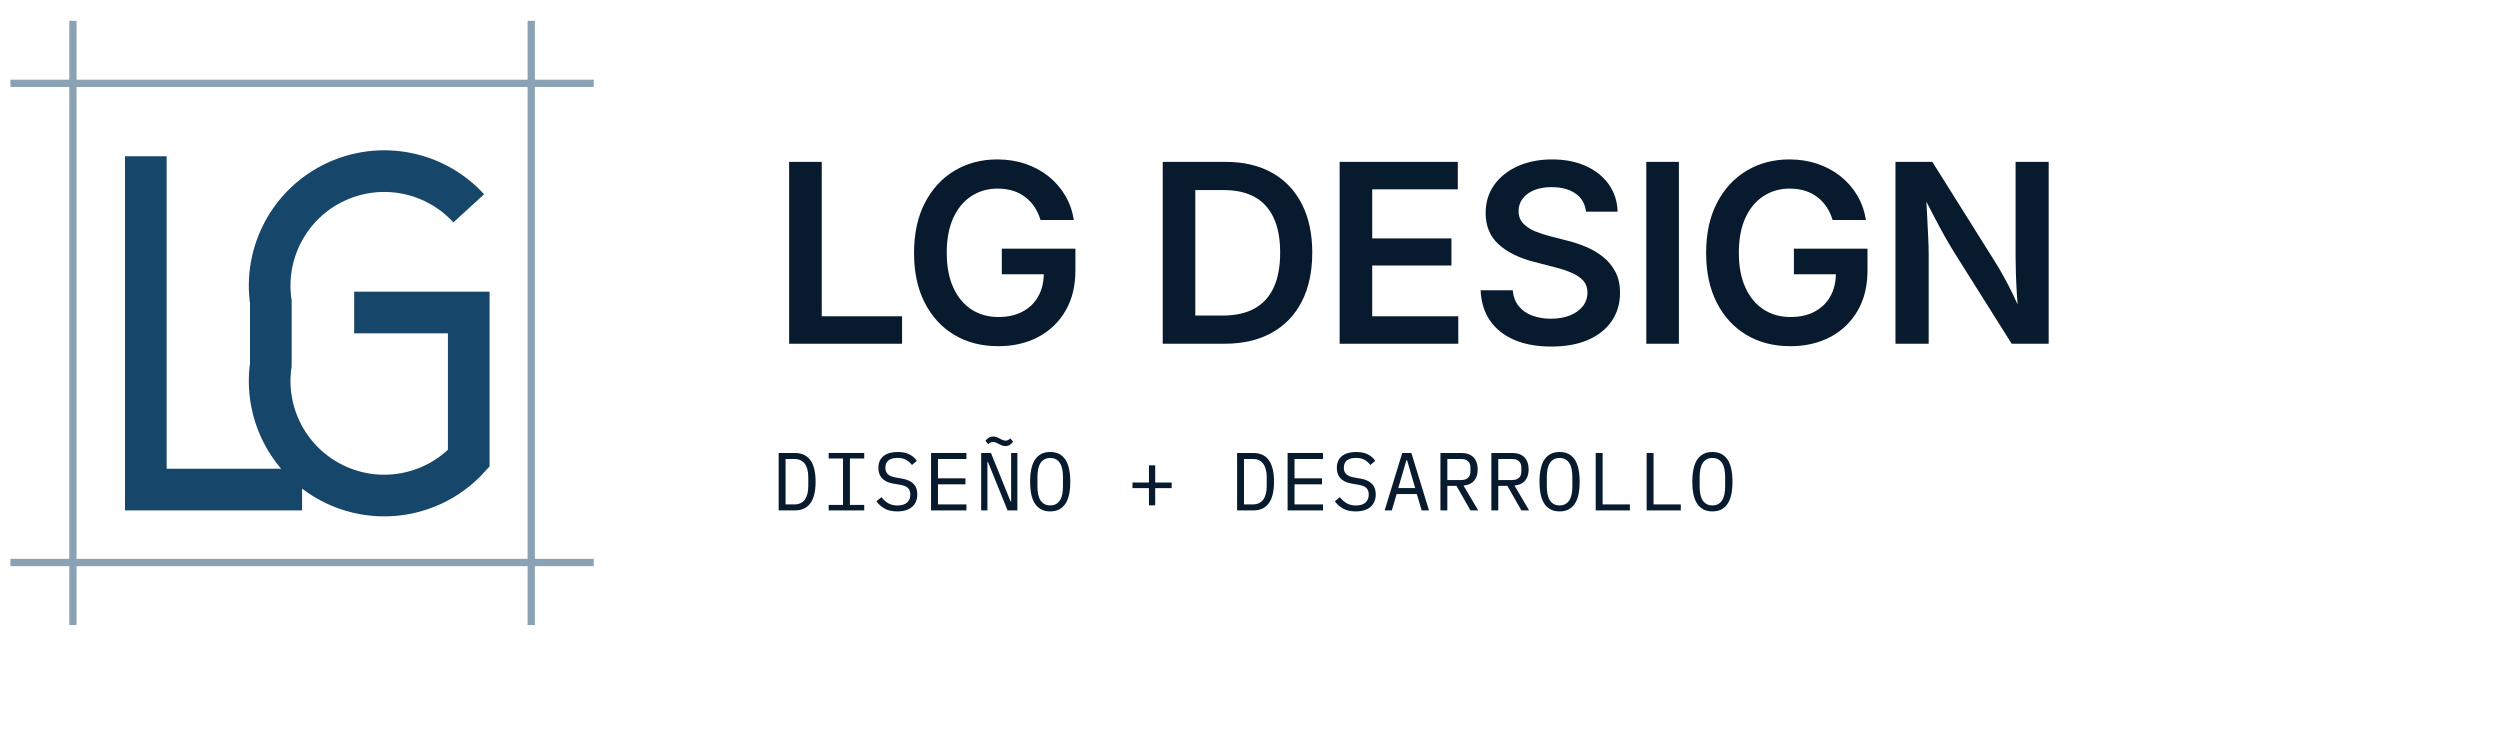
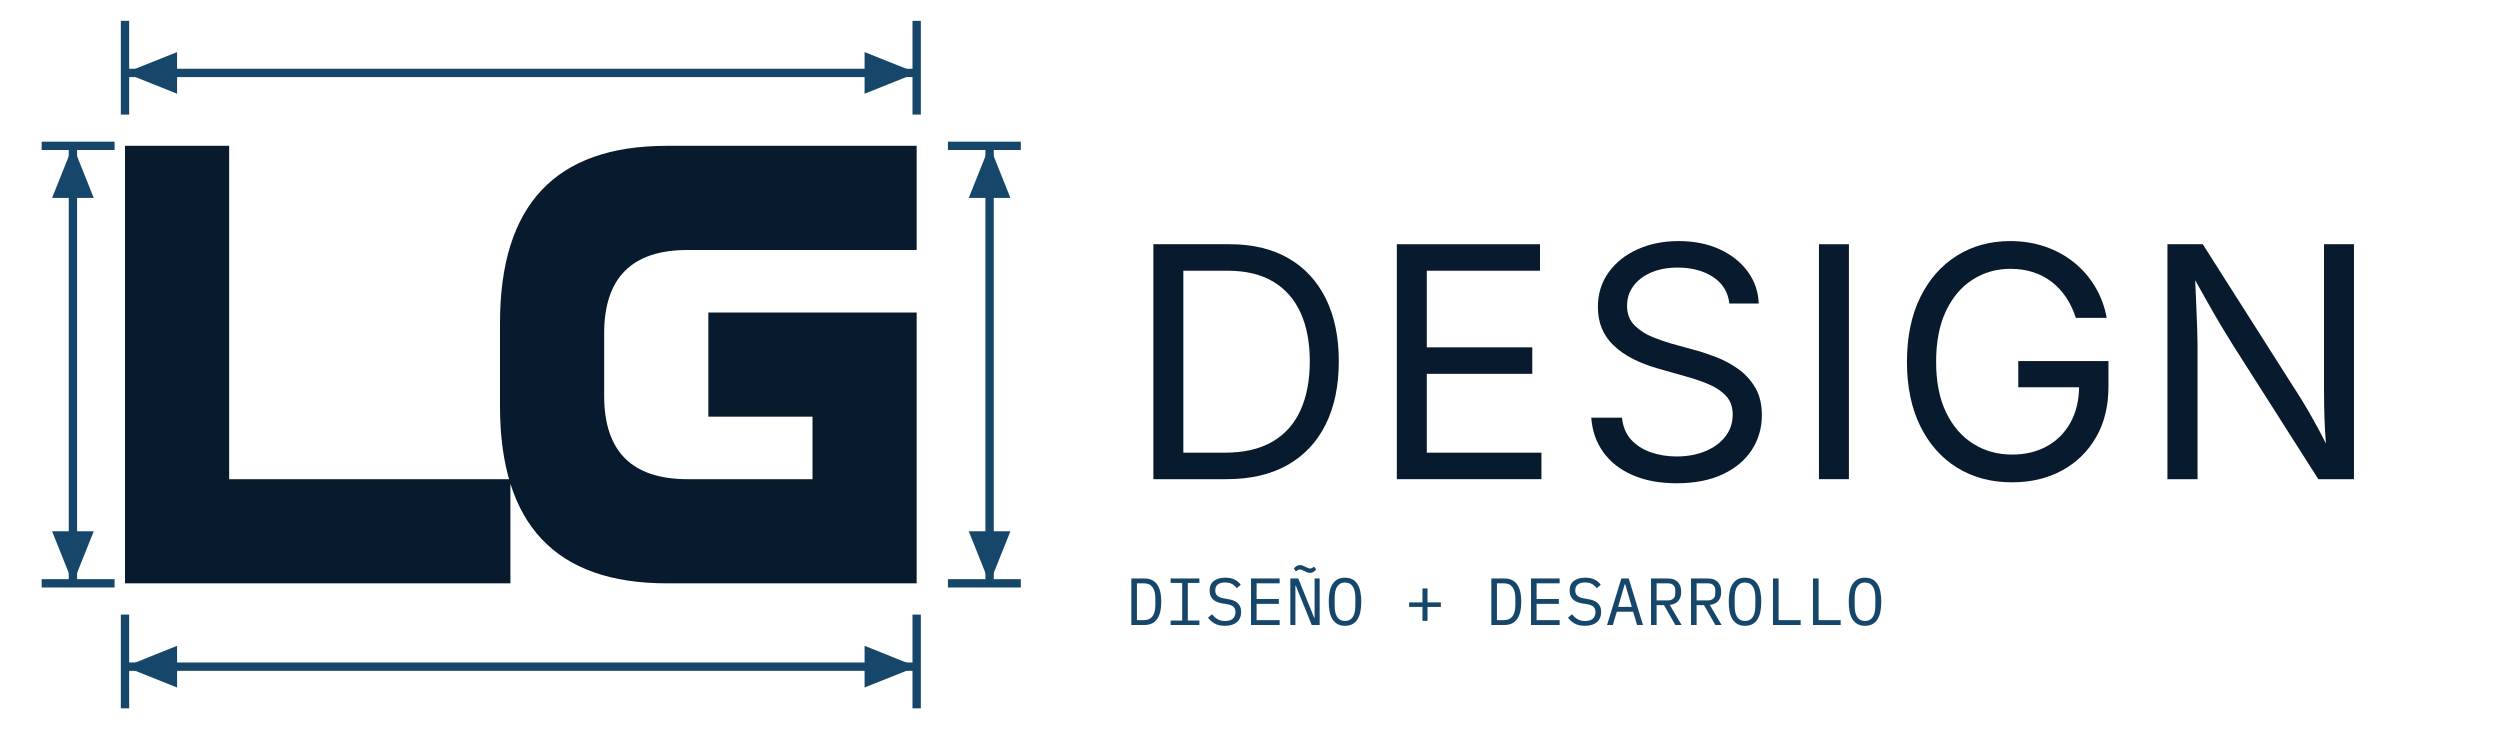
<svg xmlns="http://www.w3.org/2000/svg" width="240" height="72" viewBox="0 0 240 72" role="img" aria-label="LG Design">
-   <g fill="none" stroke="#17466b">
-     <path d="M1 8h56M7 2v58M1 54h56M51 2v58" stroke-width=".7" opacity=".5" />
-     <path d="M14 15v32h15m16-27a11 11 0 0 0-19 9v6a11 11 0 0 0 19 9V30H34" stroke-width="4" />
+   <g fill="#071a2e">
+     <path d="M12 14h10v32h27v10H12zM64 14h24v10H66q-8 0-8 8v6q0 8 8 8h12v-6H68V30h20v26H64q-16 0-16-17v-8q0-17 16-17z" />
+   </g>
+   <g stroke="#17466b" stroke-width=".8" fill="none">
+     <path d="M12 2v9M88 2v9M12 7h76M4 14h7M4 56h7M7 14v42M91 14h7M91 56h7M95 14v42M12 59v9M88 59v9M12 64h76" />
+   </g>
+   <g fill="#17466b">
+     <path d="m12 7 5-2v4zm76 0-5-2v4zM7 14l-2 5h4zm0 42-2-5h4zM95 14l-2 5h4zm0 42-2-5h4zM12 64l5-2v4zm76 0-5-2v4z" />
  </g>
  <g fill="#071a2e">
-     <path d="M150 0L150 1490L417 1490L417 225L1075 225L1075 0Z" transform="translate(74 33) scale(0.01171875 -0.01171875)" />
-     <path d="M793 -20Q587 -20 432 73Q277 166 190 337Q103 508 103 743Q103 984 192.5 1155.5Q282 1327 436 1418.5Q590 1510 785 1510Q908 1510 1014.5 1474Q1121 1438 1204.5 1371.5Q1288 1305 1341.5 1214Q1395 1123 1412 1014L1139 1014Q1121 1074 1089.5 1121Q1058 1168 1013.5 1202Q969 1236 912.5 1253.5Q856 1271 788 1271Q668 1271 573.5 1210Q479 1149 425 1032Q371 915 371 745Q371 577 425 459.5Q479 342 574 280.5Q669 219 794 219Q908 219 991.5 263Q1075 307 1120.5 388Q1166 469 1166 579L1227 569L822 569L822 779L1425 779L1425 600Q1425 409 1343.5 269.5Q1262 130 1119.5 55Q977 -20 793 -20Z" transform="translate(86.54063 33) scale(0.01171875 -0.01171875)" />
-     <path d="" transform="translate(104.1672 33) scale(0.01171875 -0.01171875)" />
-     <path d="M654 0L277 0L277 231L641 231Q797 231 901.5 288.5Q1006 346 1059 460.5Q1112 575 1112 747Q1112 917 1059 1031Q1006 1145 903.5 1202Q801 1259 648 1259L269 1259L269 1490L664 1490Q886 1490 1045 1401Q1204 1312 1289.5 1145Q1375 978 1375 747Q1375 514 1289.5 346.5Q1204 179 1042.5 89.5Q881 0 654 0ZM417 1490L417 0L150 0L150 1490Z" transform="translate(109.8641 33) scale(0.01171875 -0.01171875)" />
-     <path d="M150 0L150 1490L1118 1490L1118 1265L417 1265L417 863L1066 863L1066 641L417 641L417 225L1122 225L1122 0Z" transform="translate(126.8461 33) scale(0.01171875 -0.01171875)" />
-     <path d="M673 -23Q500 -23 372.5 31Q245 85 173 188Q101 291 95 438L358 438Q365 360 407 308Q449 256 518 230.5Q587 205 671 205Q759 205 826.5 232Q894 259 932 307.5Q970 356 970 420Q970 478 936.5 516Q903 554 842.5 580.5Q782 607 701 627L532 671Q345 719 240.5 816Q136 913 136 1071Q136 1203 207 1302Q278 1401 401 1455.5Q524 1510 680 1510Q839 1510 959 1455Q1079 1400 1146.5 1303Q1214 1206 1217 1082L958 1082Q948 1178 872.5 1230.5Q797 1283 676 1283Q592 1283 531.5 1257.5Q471 1232 438.5 1188Q406 1144 406 1087Q406 1025 444.5 985Q483 945 541.5 921Q600 897 660 882L799 846Q882 826 960 793Q1038 760 1100.5 709.5Q1163 659 1200 587Q1237 515 1237 418Q1237 287 1170 187.5Q1103 88 977 32.5Q851 -23 673 -23Z" transform="translate(141.0273 33) scale(0.01171875 -0.01171875)" />
-     <path d="M417 1490L417 0L150 0L150 1490Z" transform="translate(156.2867 33) scale(0.01171875 -0.01171875)" />
-     <path d="M793 -20Q587 -20 432 73Q277 166 190 337Q103 508 103 743Q103 984 192.5 1155.5Q282 1327 436 1418.5Q590 1510 785 1510Q908 1510 1014.5 1474Q1121 1438 1204.5 1371.5Q1288 1305 1341.5 1214Q1395 1123 1412 1014L1139 1014Q1121 1074 1089.5 1121Q1058 1168 1013.5 1202Q969 1236 912.5 1253.5Q856 1271 788 1271Q668 1271 573.5 1210Q479 1149 425 1032Q371 915 371 745Q371 577 425 459.5Q479 342 574 280.5Q669 219 794 219Q908 219 991.5 263Q1075 307 1120.5 388Q1166 469 1166 579L1227 569L822 569L822 779L1425 779L1425 600Q1425 409 1343.5 269.5Q1262 130 1119.5 55Q977 -20 793 -20Z" transform="translate(162.5813 33) scale(0.01171875 -0.01171875)" />
-     <path d="M150 0L150 1490L452 1490L967 669Q999 618 1035 553.5Q1071 489 1110 409.5Q1149 330 1187 233L1157 233Q1150 317 1144.5 405.5Q1139 494 1136.5 573.5Q1134 653 1134 708L1134 1490L1405 1490L1405 0L1102 0L637 739Q593 810 554 879Q515 948 470 1035Q425 1122 361 1245L399 1245Q405 1136 410 1038.5Q415 941 418.5 864Q422 787 422 740L422 0Z" transform="translate(180.2078 33) scale(0.01171875 -0.01171875)" />
+     <path d="M645 0L285 0L285 168L633 168Q815 168 934.5 237.5Q1054 307 1113 437Q1172 567 1172 748Q1172 927 1113.5 1055.5Q1055 1184 939.5 1253Q824 1322 651 1322L277 1322L277 1490L664 1490Q882 1490 1036.5 1401Q1191 1312 1273.5 1145.5Q1356 979 1356 748Q1356 515 1273 347.5Q1190 180 1031 90Q872 0 645 0ZM370 1490L370 0L180 0L180 1490Z" transform="translate(108 46) scale(0.01513672 -0.01513672)" />
+     <path d="M180 0L180 1490L1088 1490L1088 1322L370 1322L370 836L1039 836L1039 668L370 668L370 168L1097 168L1097 0Z" transform="translate(131.3721 46) scale(0.01513672 -0.01513672)" />
+     <path d="M657 -26Q496 -26 377.5 26Q259 78 192 171.5Q125 265 116 390L311 390Q319 306 368 251.5Q417 197 493.5 170.5Q570 144 657 144Q758 144 838.5 177Q919 210 966 270Q1013 330 1013 409Q1013 481 972.5 526Q932 571 865 600Q798 629 718 651L538 702Q358 753 258 848Q158 943 158 1091Q158 1217 226 1311.5Q294 1406 410 1458Q526 1510 670 1510Q817 1510 930 1458Q1043 1406 1108.5 1316.5Q1174 1227 1178 1114L992 1114Q979 1223 888 1282.5Q797 1342 664 1342Q568 1342 495.5 1310.5Q423 1279 383 1224.5Q343 1170 343 1100Q343 1022 391.5 974.5Q440 927 506.5 900.5Q573 874 627 859L776 818Q836 802 908.5 774Q981 746 1047 699.5Q1113 653 1155.5 581.5Q1198 510 1198 406Q1198 284 1134.5 186Q1071 88 950 31Q829 -26 657 -26Z" transform="translate(151.0054 46) scale(0.01513672 -0.01513672)" />
+     <path d="M370 1490L370 0L180 0L180 1490Z" transform="translate(171.895 46) scale(0.01513672 -0.01513672)" />
+     <path d="M789 -20Q590 -20 440 73Q290 166 206 337.5Q122 509 122 744Q122 981 206 1152.5Q290 1324 438 1417Q586 1510 777 1510Q895 1510 997.5 1475Q1100 1440 1181 1375Q1262 1310 1315.5 1220.5Q1369 1131 1389 1023L1193 1023Q1170 1095 1132 1152Q1094 1209 1041.5 1250Q989 1291 923 1312.5Q857 1334 778 1334Q647 1334 540 1266.5Q433 1199 370 1067.5Q307 936 307 744Q307 554 370.5 423Q434 292 543 224Q652 156 789 156Q915 156 1011 209.5Q1107 263 1160.5 361.5Q1214 460 1214 594L1271 583L828 583L828 749L1400 749L1400 586Q1400 401 1321 265Q1242 129 1104.5 54.5Q967 -20 789 -20Z" transform="translate(181.2202 46) scale(0.01513672 -0.01513672)" />
+     <path d="M180 0L180 1490L404 1490L1010 537Q1034 500 1068 442Q1102 384 1141.5 311Q1181 238 1219 155L1192 155Q1183 241 1179 319.5Q1175 398 1174 464Q1173 530 1173 576L1173 1490L1363 1490L1363 0L1137 0L597 848Q560 907 522.5 969.5Q485 1032 437 1117.5Q389 1203 318 1329L353 1329Q358 1218 362 1124Q366 1030 368.5 960Q371 890 371 850L371 0Z" transform="translate(205.3491 46) scale(0.01513672 -0.01513672)" />
  </g>
-   <g fill="#071a2e">
-     <path d="M95 698L290 698Q418 698 481 610Q544 522 544 349Q544 176 481 88Q418 0 290 0L95 0ZM286 73Q370 73 412.5 131Q455 189 455 295L455 403Q455 509 412.5 567Q370 625 286 625L179 625L179 73Z" transform="translate(74 49) scale(0.0079 -0.0079)" />
-     <path d="M84 0L84 67L258 67L258 631L84 631L84 698L516 698L516 631L342 631L342 67L516 67L516 0Z" transform="translate(78.89 49) scale(0.0079 -0.0079)" />
-     <path d="M298 -12Q204 -12 144 22.5Q84 57 45 111L106 161Q147 110 192.5 85Q238 60 301 60Q377 60 417 95Q457 130 457 193Q457 244 428 272.5Q399 301 327 313L249 326Q198 335 163.5 353Q129 371 108 396.5Q87 422 78 452.5Q69 483 69 516Q69 612 132 661Q195 710 302 710Q386 710 443.5 682Q501 654 536 603L477 552Q448 590 407 614Q366 638 301 638Q230 638 192 608Q154 578 154 518Q154 471 182.5 441.5Q211 412 285 399L360 386Q411 377 446 359Q481 341 502.5 316Q524 291 533 260Q542 229 542 195Q542 98 478.5 43Q415 -12 298 -12Z" transform="translate(83.78 49) scale(0.0079 -0.0079)" />
-     <path d="M90 0L90 698L520 698L520 625L174 625L174 390L508 390L508 317L174 317L174 73L520 73L520 0Z" transform="translate(88.67 49) scale(0.0079 -0.0079)" />
-     <path d="M163 588L156 588L156 0L80 0L80 698L199 698L437 110L444 110L444 698L520 698L520 0L401 0ZM373 782Q347 782 328 791Q309 800 293 808Q269 821 252.5 826.5Q236 832 223 832Q206 832 193 825Q180 818 165 805L132 845Q146 865 169 881.5Q192 898 227 898Q253 898 272 889Q291 880 307 872Q331 859 347.5 853.5Q364 848 377 848Q394 848 407 855Q420 862 435 875L468 835Q454 815 431 798.5Q408 782 373 782Z" transform="translate(93.56 49) scale(0.0079 -0.0079)" />
-     <path d="M300 -12Q236 -12 190 12.5Q144 37 114 83Q84 129 70 196Q56 263 56 349Q56 434 70 501.5Q84 569 114 615Q144 661 190 685.5Q236 710 300 710Q364 710 410 685.5Q456 661 486 615Q516 569 530 501.5Q544 434 544 349Q544 263 530 196Q516 129 486 83Q456 37 410 12.5Q364 -12 300 -12ZM300 61Q342 61 371 77.5Q400 94 419 124Q438 154 446.5 196.5Q455 239 455 292L455 406Q455 458 446.5 501Q438 544 419 574Q400 604 371 620.5Q342 637 300 637Q258 637 229 620.5Q200 604 181 574Q162 544 153.5 501Q145 458 145 406L145 292Q145 239 153.5 196.5Q162 154 181 124Q200 94 229 77.5Q258 61 300 61Z" transform="translate(98.45 49) scale(0.0079 -0.0079)" />
-     <path d="" transform="translate(103.34 49) scale(0.0079 -0.0079)" />
-     <path d="M262 62L262 271L62 271L62 339L262 339L262 548L338 548L338 339L538 339L538 271L338 271L338 62Z" transform="translate(108.23 49) scale(0.0079 -0.0079)" />
-     <path d="" transform="translate(113.12 49) scale(0.0079 -0.0079)" />
-     <path d="M95 698L290 698Q418 698 481 610Q544 522 544 349Q544 176 481 88Q418 0 290 0L95 0ZM286 73Q370 73 412.5 131Q455 189 455 295L455 403Q455 509 412.5 567Q370 625 286 625L179 625L179 73Z" transform="translate(118.01 49) scale(0.0079 -0.0079)" />
-     <path d="M90 0L90 698L520 698L520 625L174 625L174 390L508 390L508 317L174 317L174 73L520 73L520 0Z" transform="translate(122.9 49) scale(0.0079 -0.0079)" />
-     <path d="M298 -12Q204 -12 144 22.5Q84 57 45 111L106 161Q147 110 192.5 85Q238 60 301 60Q377 60 417 95Q457 130 457 193Q457 244 428 272.5Q399 301 327 313L249 326Q198 335 163.5 353Q129 371 108 396.5Q87 422 78 452.5Q69 483 69 516Q69 612 132 661Q195 710 302 710Q386 710 443.5 682Q501 654 536 603L477 552Q448 590 407 614Q366 638 301 638Q230 638 192 608Q154 578 154 518Q154 471 182.5 441.5Q211 412 285 399L360 386Q411 377 446 359Q481 341 502.5 316Q524 291 533 260Q542 229 542 195Q542 98 478.5 43Q415 -12 298 -12Z" transform="translate(127.79 49) scale(0.0079 -0.0079)" />
-     <path d="M481 0L422 199L177 199L118 0L31 0L245 698L356 698L570 0ZM304 609L295 609L197 272L402 272Z" transform="translate(132.68 49) scale(0.0079 -0.0079)" />
-     <path d="M174 0L90 0L90 698L344 698Q441 698 492 645Q543 592 543 497Q543 412 499 361Q455 310 371 302L549 0L455 0L285 298L174 298ZM342 369Q395 369 424.5 395.5Q454 422 454 471L454 523Q454 572 424.5 598.5Q395 625 342 625L174 625L174 369Z" transform="translate(137.57 49) scale(0.0079 -0.0079)" />
-     <path d="M174 0L90 0L90 698L344 698Q441 698 492 645Q543 592 543 497Q543 412 499 361Q455 310 371 302L549 0L455 0L285 298L174 298ZM342 369Q395 369 424.5 395.5Q454 422 454 471L454 523Q454 572 424.5 598.5Q395 625 342 625L174 625L174 369Z" transform="translate(142.46 49) scale(0.0079 -0.0079)" />
-     <path d="M300 -12Q236 -12 190 12.5Q144 37 114 83Q84 129 70 196Q56 263 56 349Q56 434 70 501.5Q84 569 114 615Q144 661 190 685.5Q236 710 300 710Q364 710 410 685.5Q456 661 486 615Q516 569 530 501.5Q544 434 544 349Q544 263 530 196Q516 129 486 83Q456 37 410 12.5Q364 -12 300 -12ZM300 61Q342 61 371 77.5Q400 94 419 124Q438 154 446.5 196.5Q455 239 455 292L455 406Q455 458 446.5 501Q438 544 419 574Q400 604 371 620.5Q342 637 300 637Q258 637 229 620.5Q200 604 181 574Q162 544 153.5 501Q145 458 145 406L145 292Q145 239 153.5 196.5Q162 154 181 124Q200 94 229 77.5Q258 61 300 61Z" transform="translate(147.35 49) scale(0.0079 -0.0079)" />
-     <path d="M120 0L120 698L204 698L204 73L535 73L535 0Z" transform="translate(152.24 49) scale(0.0079 -0.0079)" />
-     <path d="M120 0L120 698L204 698L204 73L535 73L535 0Z" transform="translate(157.13 49) scale(0.0079 -0.0079)" />
-     <path d="M300 -12Q236 -12 190 12.5Q144 37 114 83Q84 129 70 196Q56 263 56 349Q56 434 70 501.5Q84 569 114 615Q144 661 190 685.5Q236 710 300 710Q364 710 410 685.5Q456 661 486 615Q516 569 530 501.5Q544 434 544 349Q544 263 530 196Q516 129 486 83Q456 37 410 12.5Q364 -12 300 -12ZM300 61Q342 61 371 77.5Q400 94 419 124Q438 154 446.5 196.5Q455 239 455 292L455 406Q455 458 446.5 501Q438 544 419 574Q400 604 371 620.5Q342 637 300 637Q258 637 229 620.5Q200 604 181 574Q162 544 153.5 501Q145 458 145 406L145 292Q145 239 153.5 196.5Q162 154 181 124Q200 94 229 77.5Q258 61 300 61Z" transform="translate(162.02 49) scale(0.0079 -0.0079)" />
+   <g fill="#17466b">
+     <path d="M95 698L290 698Q418 698 481 610Q544 522 544 349Q544 176 481 88Q418 0 290 0L95 0ZM286 73Q370 73 412.5 131Q455 189 455 295L455 403Q455 509 412.5 567Q370 625 286 625L179 625L179 73Z" transform="translate(108 60) scale(0.0064 -0.0064)" />
+     <path d="M84 0L84 67L258 67L258 631L84 631L84 698L516 698L516 631L342 631L342 67L516 67L516 0Z" transform="translate(111.84 60) scale(0.0064 -0.0064)" />
+     <path d="M298 -12Q204 -12 144 22.5Q84 57 45 111L106 161Q147 110 192.5 85Q238 60 301 60Q377 60 417 95Q457 130 457 193Q457 244 428 272.5Q399 301 327 313L249 326Q198 335 163.5 353Q129 371 108 396.5Q87 422 78 452.5Q69 483 69 516Q69 612 132 661Q195 710 302 710Q386 710 443.5 682Q501 654 536 603L477 552Q448 590 407 614Q366 638 301 638Q230 638 192 608Q154 578 154 518Q154 471 182.5 441.5Q211 412 285 399L360 386Q411 377 446 359Q481 341 502.5 316Q524 291 533 260Q542 229 542 195Q542 98 478.5 43Q415 -12 298 -12Z" transform="translate(115.68 60) scale(0.0064 -0.0064)" />
+     <path d="M90 0L90 698L520 698L520 625L174 625L174 390L508 390L508 317L174 317L174 73L520 73L520 0Z" transform="translate(119.52 60) scale(0.0064 -0.0064)" />
+     <path d="M163 588L156 588L156 0L80 0L80 698L199 698L437 110L444 110L444 698L520 698L520 0L401 0ZM373 782Q347 782 328 791Q309 800 293 808Q269 821 252.5 826.5Q236 832 223 832Q206 832 193 825Q180 818 165 805L132 845Q146 865 169 881.5Q192 898 227 898Q253 898 272 889Q291 880 307 872Q331 859 347.5 853.5Q364 848 377 848Q394 848 407 855Q420 862 435 875L468 835Q454 815 431 798.5Q408 782 373 782Z" transform="translate(123.36 60) scale(0.0064 -0.0064)" />
+     <path d="M300 -12Q236 -12 190 12.5Q144 37 114 83Q84 129 70 196Q56 263 56 349Q56 434 70 501.5Q84 569 114 615Q144 661 190 685.5Q236 710 300 710Q364 710 410 685.5Q456 661 486 615Q516 569 530 501.5Q544 434 544 349Q544 263 530 196Q516 129 486 83Q456 37 410 12.5Q364 -12 300 -12ZM300 61Q342 61 371 77.5Q400 94 419 124Q438 154 446.5 196.5Q455 239 455 292L455 406Q455 458 446.5 501Q438 544 419 574Q400 604 371 620.5Q342 637 300 637Q258 637 229 620.5Q200 604 181 574Q162 544 153.5 501Q145 458 145 406L145 292Q145 239 153.5 196.5Q162 154 181 124Q200 94 229 77.5Q258 61 300 61Z" transform="translate(127.2 60) scale(0.0064 -0.0064)" />
+     <path d="" transform="translate(131.04 60) scale(0.0064 -0.0064)" />
+     <path d="M262 62L262 271L62 271L62 339L262 339L262 548L338 548L338 339L538 339L538 271L338 271L338 62Z" transform="translate(134.88 60) scale(0.0064 -0.0064)" />
+     <path d="" transform="translate(138.72 60) scale(0.0064 -0.0064)" />
+     <path d="M95 698L290 698Q418 698 481 610Q544 522 544 349Q544 176 481 88Q418 0 290 0L95 0ZM286 73Q370 73 412.5 131Q455 189 455 295L455 403Q455 509 412.5 567Q370 625 286 625L179 625L179 73Z" transform="translate(142.56 60) scale(0.0064 -0.0064)" />
+     <path d="M90 0L90 698L520 698L520 625L174 625L174 390L508 390L508 317L174 317L174 73L520 73L520 0Z" transform="translate(146.4 60) scale(0.0064 -0.0064)" />
+     <path d="M298 -12Q204 -12 144 22.5Q84 57 45 111L106 161Q147 110 192.5 85Q238 60 301 60Q377 60 417 95Q457 130 457 193Q457 244 428 272.5Q399 301 327 313L249 326Q198 335 163.5 353Q129 371 108 396.5Q87 422 78 452.5Q69 483 69 516Q69 612 132 661Q195 710 302 710Q386 710 443.5 682Q501 654 536 603L477 552Q448 590 407 614Q366 638 301 638Q230 638 192 608Q154 578 154 518Q154 471 182.5 441.5Q211 412 285 399L360 386Q411 377 446 359Q481 341 502.5 316Q524 291 533 260Q542 229 542 195Q542 98 478.5 43Q415 -12 298 -12Z" transform="translate(150.24 60) scale(0.0064 -0.0064)" />
+     <path d="M481 0L422 199L177 199L118 0L31 0L245 698L356 698L570 0ZM304 609L295 609L197 272L402 272Z" transform="translate(154.08 60) scale(0.0064 -0.0064)" />
+     <path d="M174 0L90 0L90 698L344 698Q441 698 492 645Q543 592 543 497Q543 412 499 361Q455 310 371 302L549 0L455 0L285 298L174 298ZM342 369Q395 369 424.5 395.5Q454 422 454 471L454 523Q454 572 424.5 598.5Q395 625 342 625L174 625L174 369Z" transform="translate(157.92 60) scale(0.0064 -0.0064)" />
+     <path d="M174 0L90 0L90 698L344 698Q441 698 492 645Q543 592 543 497Q543 412 499 361Q455 310 371 302L549 0L455 0L285 298L174 298ZM342 369Q395 369 424.5 395.5Q454 422 454 471L454 523Q454 572 424.5 598.5Q395 625 342 625L174 625L174 369Z" transform="translate(161.76 60) scale(0.0064 -0.0064)" />
+     <path d="M300 -12Q236 -12 190 12.5Q144 37 114 83Q84 129 70 196Q56 263 56 349Q56 434 70 501.5Q84 569 114 615Q144 661 190 685.5Q236 710 300 710Q364 710 410 685.5Q456 661 486 615Q516 569 530 501.5Q544 434 544 349Q544 263 530 196Q516 129 486 83Q456 37 410 12.5Q364 -12 300 -12ZM300 61Q342 61 371 77.5Q400 94 419 124Q438 154 446.5 196.5Q455 239 455 292L455 406Q455 458 446.5 501Q438 544 419 574Q400 604 371 620.5Q342 637 300 637Q258 637 229 620.5Q200 604 181 574Q162 544 153.5 501Q145 458 145 406L145 292Q145 239 153.5 196.5Q162 154 181 124Q200 94 229 77.5Q258 61 300 61Z" transform="translate(165.6 60) scale(0.0064 -0.0064)" />
+     <path d="M120 0L120 698L204 698L204 73L535 73L535 0Z" transform="translate(169.44 60) scale(0.0064 -0.0064)" />
+     <path d="M120 0L120 698L204 698L204 73L535 73L535 0Z" transform="translate(173.28 60) scale(0.0064 -0.0064)" />
+     <path d="M300 -12Q236 -12 190 12.5Q144 37 114 83Q84 129 70 196Q56 263 56 349Q56 434 70 501.5Q84 569 114 615Q144 661 190 685.5Q236 710 300 710Q364 710 410 685.5Q456 661 486 615Q516 569 530 501.5Q544 434 544 349Q544 263 530 196Q516 129 486 83Q456 37 410 12.5Q364 -12 300 -12ZM300 61Q342 61 371 77.5Q400 94 419 124Q438 154 446.5 196.5Q455 239 455 292L455 406Q455 458 446.5 501Q438 544 419 574Q400 604 371 620.5Q342 637 300 637Q258 637 229 620.5Q200 604 181 574Q162 544 153.5 501Q145 458 145 406L145 292Q145 239 153.5 196.5Q162 154 181 124Q200 94 229 77.5Q258 61 300 61Z" transform="translate(177.12 60) scale(0.0064 -0.0064)" />
  </g>
</svg>
